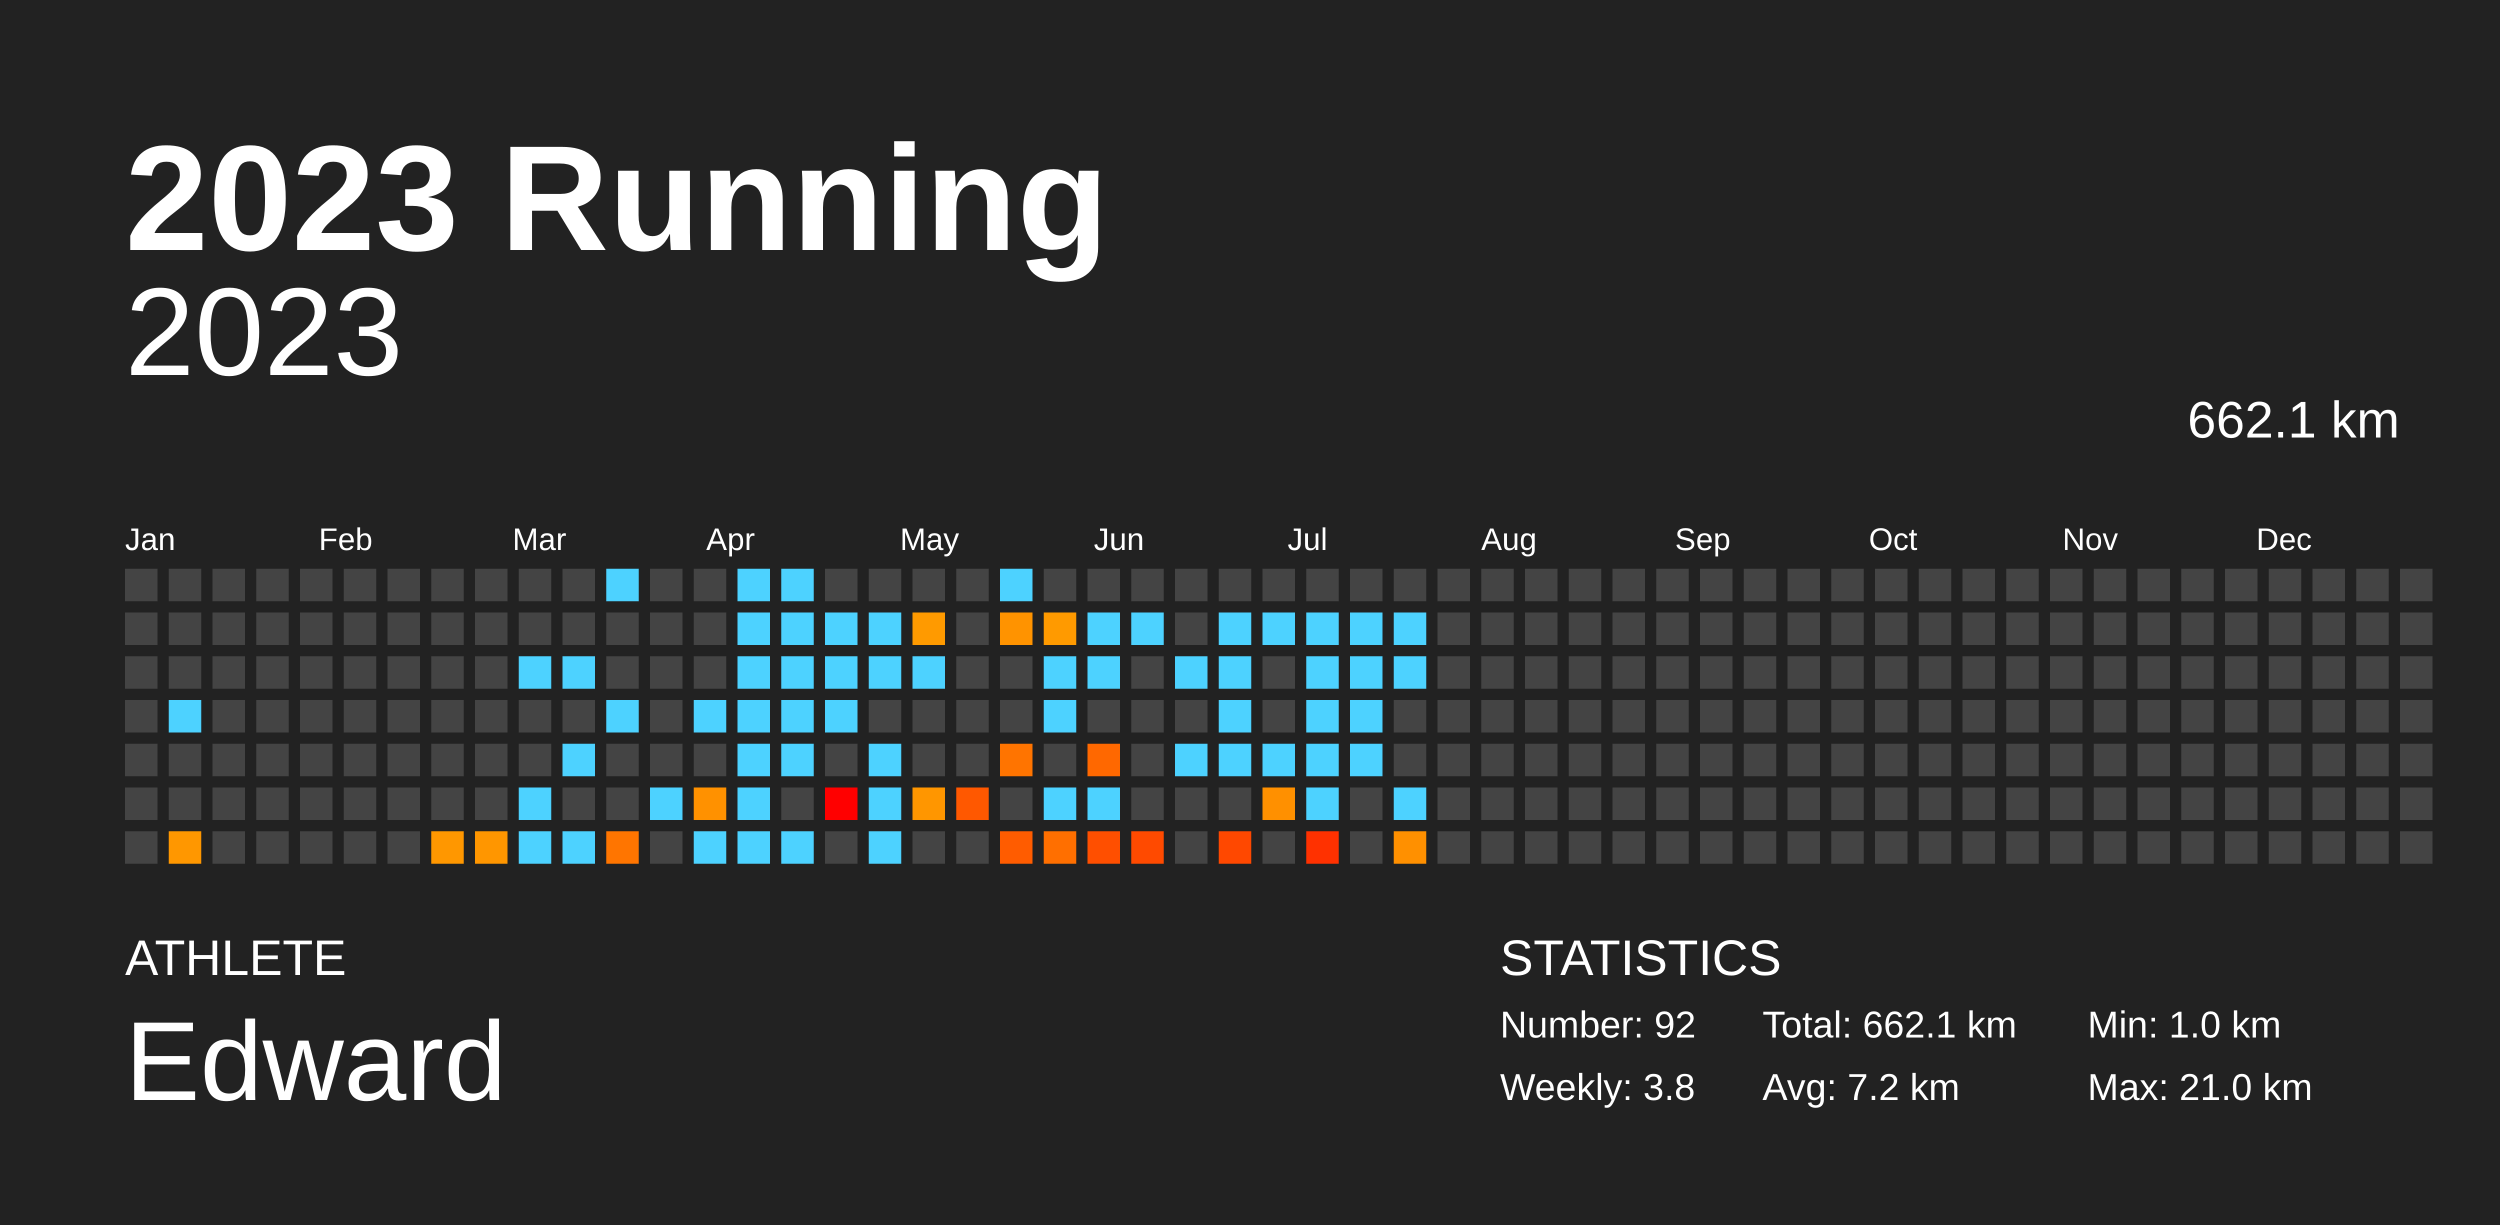
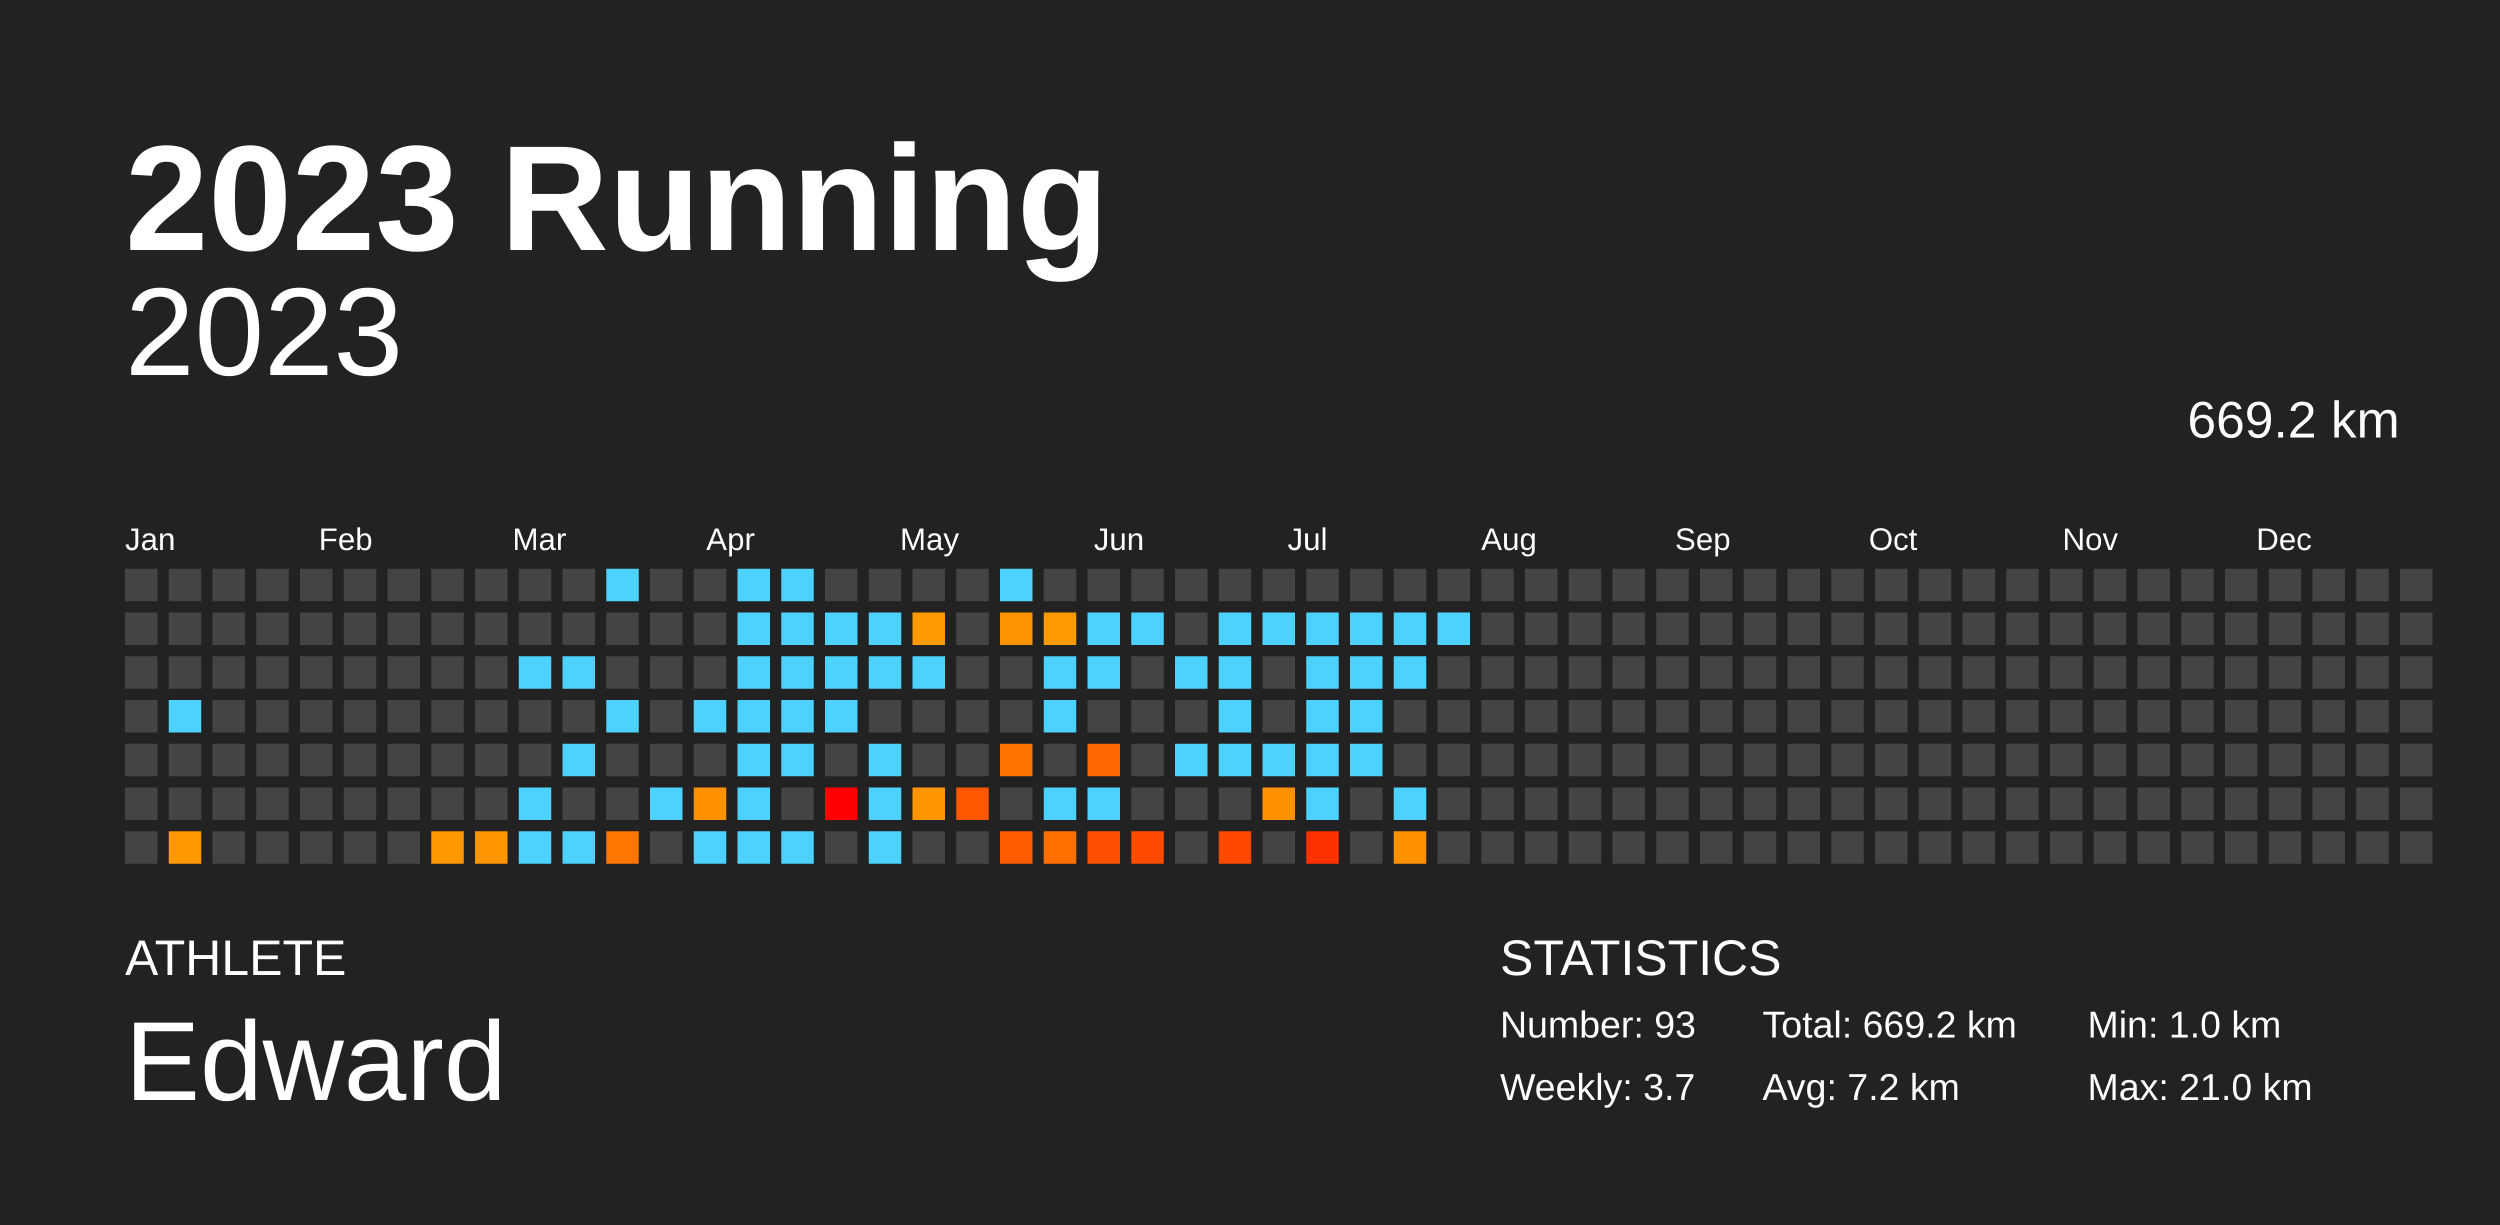
<svg xmlns="http://www.w3.org/2000/svg" baseProfile="full" height="98mm" version="1.1" viewBox="0,0,200,98" width="200mm">
  <defs />
  <rect fill="#222222" height="98" width="200" x="0" y="0" />
  <text fill="#FFFFFF" style="font-size:12px; font-family:Arial; font-weight:bold;" x="10" y="20">2023 Running</text>
  <text fill="#FFFFFF" style="font-size:4px; font-family:Arial" x="10" y="78">ATHLETE</text>
  <text fill="#FFFFFF" style="font-size:9px; font-family:Arial" x="10" y="88">Edward</text>
  <text fill="#FFFFFF" style="font-size:4px; font-family:Arial" x="120" y="78">STATISTICS</text>
-   <text fill="#FFFFFF" style="font-size:3px; font-family:Arial" x="120" y="83">Number: 92</text>
-   <text fill="#FFFFFF" style="font-size:3px; font-family:Arial" x="120" y="88">Weekly: 3.8</text>
-   <text fill="#FFFFFF" style="font-size:3px; font-family:Arial" x="141" y="83">Total: 662.1 km</text>
+   <text fill="#FFFFFF" style="font-size:3px; font-family:Arial" x="120" y="83">Number: 93</text>
+   <text fill="#FFFFFF" style="font-size:3px; font-family:Arial" x="120" y="88">Weekly: 3.7</text>
+   <text fill="#FFFFFF" style="font-size:3px; font-family:Arial" x="141" y="83">Total: 669.2 km</text>
  <text fill="#FFFFFF" style="font-size:3px; font-family:Arial" x="141" y="88">Avg: 7.2 km</text>
  <text fill="#FFFFFF" style="font-size:3px; font-family:Arial" x="167" y="83">Min: 1.0 km</text>
  <text fill="#FFFFFF" style="font-size:3px; font-family:Arial" x="167" y="88">Max: 21.0 km</text>
  <text alignment-baseline="hanging" fill="#FFFFFF" style="font-size:10.0px; font-family:Arial;" x="10" y="30">2023</text>
-   <text alignment-baseline="hanging" fill="#FFFFFF" style="font-size:4.125px; font-family:Arial;" x="175" y="35">662.1 km</text>
+   <text alignment-baseline="hanging" fill="#FFFFFF" style="font-size:4.125px; font-family:Arial;" x="175" y="35">669.2 km</text>
  <text fill="#FFFFFF" style="font-size:2.5px; font-family:Arial" x="10.0" y="44">Jan</text>
  <text fill="#FFFFFF" style="font-size:2.5px; font-family:Arial" x="25.5" y="44">Feb</text>
  <text fill="#FFFFFF" style="font-size:2.5px; font-family:Arial" x="41.0" y="44">Mar</text>
  <text fill="#FFFFFF" style="font-size:2.5px; font-family:Arial" x="56.5" y="44">Apr</text>
  <text fill="#FFFFFF" style="font-size:2.5px; font-family:Arial" x="72.0" y="44">May</text>
  <text fill="#FFFFFF" style="font-size:2.5px; font-family:Arial" x="87.5" y="44">Jun</text>
  <text fill="#FFFFFF" style="font-size:2.5px; font-family:Arial" x="103.0" y="44">Jul</text>
  <text fill="#FFFFFF" style="font-size:2.5px; font-family:Arial" x="118.5" y="44">Aug</text>
  <text fill="#FFFFFF" style="font-size:2.5px; font-family:Arial" x="134.0" y="44">Sep</text>
  <text fill="#FFFFFF" style="font-size:2.5px; font-family:Arial" x="149.5" y="44">Oct</text>
  <text fill="#FFFFFF" style="font-size:2.5px; font-family:Arial" x="165.0" y="44">Nov</text>
  <text fill="#FFFFFF" style="font-size:2.5px; font-family:Arial" x="180.5" y="44">Dec</text>
  <rect fill="#444444" height="2.6" width="2.6" x="10.0" y="45.5" />
  <rect fill="#444444" height="2.6" width="2.6" x="10.0" y="49.0" />
  <rect fill="#444444" height="2.6" width="2.6" x="10.0" y="52.5" />
  <rect fill="#444444" height="2.6" width="2.6" x="10.0" y="56.0" />
  <rect fill="#444444" height="2.6" width="2.6" x="10.0" y="59.5" />
  <rect fill="#444444" height="2.6" width="2.6" x="10.0" y="63.0" />
  <rect fill="#444444" height="2.6" width="2.6" x="10.0" y="66.5" />
  <rect fill="#444444" height="2.6" width="2.6" x="13.5" y="45.5" />
  <rect fill="#444444" height="2.6" width="2.6" x="13.5" y="49.0" />
  <rect fill="#444444" height="2.6" width="2.6" x="13.5" y="52.5" />
  <rect fill="#4dd2ff" height="2.6" width="2.6" x="13.5" y="56.0" />
  <rect fill="#444444" height="2.6" width="2.6" x="13.5" y="59.5" />
  <rect fill="#444444" height="2.6" width="2.6" x="13.5" y="63.0" />
  <rect fill="#ff9700" height="2.6" width="2.6" x="13.5" y="66.5" />
  <rect fill="#444444" height="2.6" width="2.6" x="17.0" y="45.5" />
  <rect fill="#444444" height="2.6" width="2.6" x="17.0" y="49.0" />
  <rect fill="#444444" height="2.6" width="2.6" x="17.0" y="52.5" />
  <rect fill="#444444" height="2.6" width="2.6" x="17.0" y="56.0" />
  <rect fill="#444444" height="2.6" width="2.6" x="17.0" y="59.5" />
  <rect fill="#444444" height="2.6" width="2.6" x="17.0" y="63.0" />
  <rect fill="#444444" height="2.6" width="2.6" x="17.0" y="66.5" />
  <rect fill="#444444" height="2.6" width="2.6" x="20.5" y="45.5" />
  <rect fill="#444444" height="2.6" width="2.6" x="20.5" y="49.0" />
  <rect fill="#444444" height="2.6" width="2.6" x="20.5" y="52.5" />
  <rect fill="#444444" height="2.6" width="2.6" x="20.5" y="56.0" />
  <rect fill="#444444" height="2.6" width="2.6" x="20.5" y="59.5" />
  <rect fill="#444444" height="2.6" width="2.6" x="20.5" y="63.0" />
  <rect fill="#444444" height="2.6" width="2.6" x="20.5" y="66.5" />
  <rect fill="#444444" height="2.6" width="2.6" x="24.0" y="45.5" />
  <rect fill="#444444" height="2.6" width="2.6" x="24.0" y="49.0" />
  <rect fill="#444444" height="2.6" width="2.6" x="24.0" y="52.5" />
  <rect fill="#444444" height="2.6" width="2.6" x="24.0" y="56.0" />
  <rect fill="#444444" height="2.6" width="2.6" x="24.0" y="59.5" />
  <rect fill="#444444" height="2.6" width="2.6" x="24.0" y="63.0" />
  <rect fill="#444444" height="2.6" width="2.6" x="24.0" y="66.5" />
  <rect fill="#444444" height="2.6" width="2.6" x="27.5" y="45.5" />
  <rect fill="#444444" height="2.6" width="2.6" x="27.5" y="49.0" />
  <rect fill="#444444" height="2.6" width="2.6" x="27.5" y="52.5" />
  <rect fill="#444444" height="2.6" width="2.6" x="27.5" y="56.0" />
  <rect fill="#444444" height="2.6" width="2.6" x="27.5" y="59.5" />
  <rect fill="#444444" height="2.6" width="2.6" x="27.5" y="63.0" />
  <rect fill="#444444" height="2.6" width="2.6" x="27.5" y="66.5" />
  <rect fill="#444444" height="2.6" width="2.6" x="31.0" y="45.5" />
  <rect fill="#444444" height="2.6" width="2.6" x="31.0" y="49.0" />
  <rect fill="#444444" height="2.6" width="2.6" x="31.0" y="52.5" />
  <rect fill="#444444" height="2.6" width="2.6" x="31.0" y="56.0" />
  <rect fill="#444444" height="2.6" width="2.6" x="31.0" y="59.5" />
  <rect fill="#444444" height="2.6" width="2.6" x="31.0" y="63.0" />
  <rect fill="#444444" height="2.6" width="2.6" x="31.0" y="66.5" />
  <rect fill="#444444" height="2.6" width="2.6" x="34.5" y="45.5" />
  <rect fill="#444444" height="2.6" width="2.6" x="34.5" y="49.0" />
  <rect fill="#444444" height="2.6" width="2.6" x="34.5" y="52.5" />
  <rect fill="#444444" height="2.6" width="2.6" x="34.5" y="56.0" />
  <rect fill="#444444" height="2.6" width="2.6" x="34.5" y="59.5" />
  <rect fill="#444444" height="2.6" width="2.6" x="34.5" y="63.0" />
  <rect fill="#ff9700" height="2.6" width="2.6" x="34.5" y="66.5" />
  <rect fill="#444444" height="2.6" width="2.6" x="38.0" y="45.5" />
  <rect fill="#444444" height="2.6" width="2.6" x="38.0" y="49.0" />
  <rect fill="#444444" height="2.6" width="2.6" x="38.0" y="52.5" />
  <rect fill="#444444" height="2.6" width="2.6" x="38.0" y="56.0" />
  <rect fill="#444444" height="2.6" width="2.6" x="38.0" y="59.5" />
  <rect fill="#444444" height="2.6" width="2.6" x="38.0" y="63.0" />
  <rect fill="#ff9600" height="2.6" width="2.6" x="38.0" y="66.5" />
  <rect fill="#444444" height="2.6" width="2.6" x="41.5" y="45.5" />
  <rect fill="#444444" height="2.6" width="2.6" x="41.5" y="49.0" />
  <rect fill="#4dd2ff" height="2.6" width="2.6" x="41.5" y="52.5" />
  <rect fill="#444444" height="2.6" width="2.6" x="41.5" y="56.0" />
  <rect fill="#444444" height="2.6" width="2.6" x="41.5" y="59.5" />
  <rect fill="#4dd2ff" height="2.6" width="2.6" x="41.5" y="63.0" />
  <rect fill="#4dd2ff" height="2.6" width="2.6" x="41.5" y="66.5" />
  <rect fill="#444444" height="2.6" width="2.6" x="45.0" y="45.5" />
  <rect fill="#444444" height="2.6" width="2.6" x="45.0" y="49.0" />
  <rect fill="#4dd2ff" height="2.6" width="2.6" x="45.0" y="52.5" />
  <rect fill="#444444" height="2.6" width="2.6" x="45.0" y="56.0" />
  <rect fill="#4dd2ff" height="2.6" width="2.6" x="45.0" y="59.5" />
  <rect fill="#444444" height="2.6" width="2.6" x="45.0" y="63.0" />
  <rect fill="#4dd2ff" height="2.6" width="2.6" x="45.0" y="66.5" />
  <rect fill="#4dd2ff" height="2.6" width="2.6" x="48.5" y="45.5" />
  <rect fill="#444444" height="2.6" width="2.6" x="48.5" y="49.0" />
  <rect fill="#444444" height="2.6" width="2.6" x="48.5" y="52.5" />
  <rect fill="#4dd2ff" height="2.6" width="2.6" x="48.5" y="56.0" />
  <rect fill="#444444" height="2.6" width="2.6" x="48.5" y="59.5" />
  <rect fill="#444444" height="2.6" width="2.6" x="48.5" y="63.0" />
  <rect fill="#ff7500" height="2.6" width="2.6" x="48.5" y="66.5" />
  <rect fill="#444444" height="2.6" width="2.6" x="52.0" y="45.5" />
  <rect fill="#444444" height="2.6" width="2.6" x="52.0" y="49.0" />
  <rect fill="#444444" height="2.6" width="2.6" x="52.0" y="52.5" />
  <rect fill="#444444" height="2.6" width="2.6" x="52.0" y="56.0" />
  <rect fill="#444444" height="2.6" width="2.6" x="52.0" y="59.5" />
  <rect fill="#4dd2ff" height="2.6" width="2.6" x="52.0" y="63.0" />
  <rect fill="#444444" height="2.6" width="2.6" x="52.0" y="66.5" />
  <rect fill="#444444" height="2.6" width="2.6" x="55.5" y="45.5" />
  <rect fill="#444444" height="2.6" width="2.6" x="55.5" y="49.0" />
  <rect fill="#444444" height="2.6" width="2.6" x="55.5" y="52.5" />
  <rect fill="#4dd2ff" height="2.6" width="2.6" x="55.5" y="56.0" />
  <rect fill="#444444" height="2.6" width="2.6" x="55.5" y="59.5" />
  <rect fill="#ff9100" height="2.6" width="2.6" x="55.5" y="63.0" />
  <rect fill="#4dd2ff" height="2.6" width="2.6" x="55.5" y="66.5" />
  <rect fill="#4dd2ff" height="2.6" width="2.6" x="59.0" y="45.5" />
  <rect fill="#4dd2ff" height="2.6" width="2.6" x="59.0" y="49.0" />
  <rect fill="#4dd2ff" height="2.6" width="2.6" x="59.0" y="52.5" />
  <rect fill="#4dd2ff" height="2.6" width="2.6" x="59.0" y="56.0" />
  <rect fill="#4dd2ff" height="2.6" width="2.6" x="59.0" y="59.5" />
  <rect fill="#4dd2ff" height="2.6" width="2.6" x="59.0" y="63.0" />
  <rect fill="#4dd2ff" height="2.6" width="2.6" x="59.0" y="66.5" />
  <rect fill="#4dd2ff" height="2.6" width="2.6" x="62.5" y="45.5" />
  <rect fill="#4dd2ff" height="2.6" width="2.6" x="62.5" y="49.0" />
  <rect fill="#4dd2ff" height="2.6" width="2.6" x="62.5" y="52.5" />
  <rect fill="#4dd2ff" height="2.6" width="2.6" x="62.5" y="56.0" />
  <rect fill="#4dd2ff" height="2.6" width="2.6" x="62.5" y="59.5" />
  <rect fill="#444444" height="2.6" width="2.6" x="62.5" y="63.0" />
  <rect fill="#4dd2ff" height="2.6" width="2.6" x="62.5" y="66.5" />
  <rect fill="#444444" height="2.6" width="2.6" x="66.0" y="45.5" />
  <rect fill="#4dd2ff" height="2.6" width="2.6" x="66.0" y="49.0" />
  <rect fill="#4dd2ff" height="2.6" width="2.6" x="66.0" y="52.5" />
  <rect fill="#4dd2ff" height="2.6" width="2.6" x="66.0" y="56.0" />
  <rect fill="#444444" height="2.6" width="2.6" x="66.0" y="59.5" />
  <rect fill="red" height="2.6" width="2.6" x="66.0" y="63.0" />
  <rect fill="#444444" height="2.6" width="2.6" x="66.0" y="66.5" />
  <rect fill="#444444" height="2.6" width="2.6" x="69.5" y="45.5" />
  <rect fill="#4dd2ff" height="2.6" width="2.6" x="69.5" y="49.0" />
  <rect fill="#4dd2ff" height="2.6" width="2.6" x="69.5" y="52.5" />
  <rect fill="#444444" height="2.6" width="2.6" x="69.5" y="56.0" />
  <rect fill="#4dd2ff" height="2.6" width="2.6" x="69.5" y="59.5" />
  <rect fill="#4dd2ff" height="2.6" width="2.6" x="69.5" y="63.0" />
  <rect fill="#4dd2ff" height="2.6" width="2.6" x="69.5" y="66.5" />
  <rect fill="#444444" height="2.6" width="2.6" x="73.0" y="45.5" />
  <rect fill="#ff9a00" height="2.6" width="2.6" x="73.0" y="49.0" />
  <rect fill="#4dd2ff" height="2.6" width="2.6" x="73.0" y="52.5" />
  <rect fill="#444444" height="2.6" width="2.6" x="73.0" y="56.0" />
  <rect fill="#444444" height="2.6" width="2.6" x="73.0" y="59.5" />
  <rect fill="#ff9600" height="2.6" width="2.6" x="73.0" y="63.0" />
  <rect fill="#444444" height="2.6" width="2.6" x="73.0" y="66.5" />
  <rect fill="#444444" height="2.6" width="2.6" x="76.5" y="45.5" />
  <rect fill="#444444" height="2.6" width="2.6" x="76.5" y="49.0" />
  <rect fill="#444444" height="2.6" width="2.6" x="76.5" y="52.5" />
  <rect fill="#444444" height="2.6" width="2.6" x="76.5" y="56.0" />
  <rect fill="#444444" height="2.6" width="2.6" x="76.5" y="59.5" />
  <rect fill="#ff5800" height="2.6" width="2.6" x="76.5" y="63.0" />
  <rect fill="#444444" height="2.6" width="2.6" x="76.5" y="66.5" />
  <rect fill="#4dd2ff" height="2.6" width="2.6" x="80.0" y="45.5" />
  <rect fill="#ff9300" height="2.6" width="2.6" x="80.0" y="49.0" />
  <rect fill="#444444" height="2.6" width="2.6" x="80.0" y="52.5" />
  <rect fill="#444444" height="2.6" width="2.6" x="80.0" y="56.0" />
  <rect fill="#ff7400" height="2.6" width="2.6" x="80.0" y="59.5" />
  <rect fill="#444444" height="2.6" width="2.6" x="80.0" y="63.0" />
  <rect fill="#ff5c00" height="2.6" width="2.6" x="80.0" y="66.5" />
  <rect fill="#444444" height="2.6" width="2.6" x="83.5" y="45.5" />
  <rect fill="#ff9a00" height="2.6" width="2.6" x="83.5" y="49.0" />
  <rect fill="#4dd2ff" height="2.6" width="2.6" x="83.5" y="52.5" />
  <rect fill="#4dd2ff" height="2.6" width="2.6" x="83.5" y="56.0" />
  <rect fill="#444444" height="2.6" width="2.6" x="83.5" y="59.5" />
  <rect fill="#4dd2ff" height="2.6" width="2.6" x="83.5" y="63.0" />
  <rect fill="#ff6f00" height="2.6" width="2.6" x="83.5" y="66.5" />
  <rect fill="#444444" height="2.6" width="2.6" x="87.0" y="45.5" />
  <rect fill="#4dd2ff" height="2.6" width="2.6" x="87.0" y="49.0" />
  <rect fill="#4dd2ff" height="2.6" width="2.6" x="87.0" y="52.5" />
  <rect fill="#444444" height="2.6" width="2.6" x="87.0" y="56.0" />
  <rect fill="#ff6800" height="2.6" width="2.6" x="87.0" y="59.5" />
  <rect fill="#4dd2ff" height="2.6" width="2.6" x="87.0" y="63.0" />
  <rect fill="#ff4f00" height="2.6" width="2.6" x="87.0" y="66.5" />
  <rect fill="#444444" height="2.6" width="2.6" x="90.5" y="45.5" />
  <rect fill="#4dd2ff" height="2.6" width="2.6" x="90.5" y="49.0" />
  <rect fill="#444444" height="2.6" width="2.6" x="90.5" y="52.5" />
  <rect fill="#444444" height="2.6" width="2.6" x="90.5" y="56.0" />
  <rect fill="#444444" height="2.6" width="2.6" x="90.5" y="59.5" />
  <rect fill="#444444" height="2.6" width="2.6" x="90.5" y="63.0" />
  <rect fill="#ff4a00" height="2.6" width="2.6" x="90.5" y="66.5" />
  <rect fill="#444444" height="2.6" width="2.6" x="94.0" y="45.5" />
  <rect fill="#444444" height="2.6" width="2.6" x="94.0" y="49.0" />
  <rect fill="#4dd2ff" height="2.6" width="2.6" x="94.0" y="52.5" />
  <rect fill="#444444" height="2.6" width="2.6" x="94.0" y="56.0" />
  <rect fill="#4dd2ff" height="2.6" width="2.6" x="94.0" y="59.5" />
  <rect fill="#444444" height="2.6" width="2.6" x="94.0" y="63.0" />
  <rect fill="#444444" height="2.6" width="2.6" x="94.0" y="66.5" />
  <rect fill="#444444" height="2.6" width="2.6" x="97.5" y="45.5" />
  <rect fill="#4dd2ff" height="2.6" width="2.6" x="97.5" y="49.0" />
  <rect fill="#4dd2ff" height="2.6" width="2.6" x="97.5" y="52.5" />
  <rect fill="#4dd2ff" height="2.6" width="2.6" x="97.5" y="56.0" />
  <rect fill="#4dd2ff" height="2.6" width="2.6" x="97.5" y="59.5" />
  <rect fill="#444444" height="2.6" width="2.6" x="97.5" y="63.0" />
  <rect fill="#ff4800" height="2.6" width="2.6" x="97.5" y="66.5" />
  <rect fill="#444444" height="2.6" width="2.6" x="101.0" y="45.5" />
  <rect fill="#4dd2ff" height="2.6" width="2.6" x="101.0" y="49.0" />
  <rect fill="#444444" height="2.6" width="2.6" x="101.0" y="52.5" />
  <rect fill="#444444" height="2.6" width="2.6" x="101.0" y="56.0" />
  <rect fill="#4dd2ff" height="2.6" width="2.6" x="101.0" y="59.5" />
  <rect fill="#ff9000" height="2.6" width="2.6" x="101.0" y="63.0" />
  <rect fill="#444444" height="2.6" width="2.6" x="101.0" y="66.5" />
  <rect fill="#444444" height="2.6" width="2.6" x="104.5" y="45.5" />
  <rect fill="#4dd2ff" height="2.6" width="2.6" x="104.5" y="49.0" />
  <rect fill="#4dd2ff" height="2.6" width="2.6" x="104.5" y="52.5" />
  <rect fill="#4dd2ff" height="2.6" width="2.6" x="104.5" y="56.0" />
  <rect fill="#4dd2ff" height="2.6" width="2.6" x="104.5" y="59.5" />
  <rect fill="#4dd2ff" height="2.6" width="2.6" x="104.5" y="63.0" />
  <rect fill="#ff3100" height="2.6" width="2.6" x="104.5" y="66.5" />
  <rect fill="#444444" height="2.6" width="2.6" x="108.0" y="45.5" />
  <rect fill="#4dd2ff" height="2.6" width="2.6" x="108.0" y="49.0" />
  <rect fill="#4dd2ff" height="2.6" width="2.6" x="108.0" y="52.5" />
  <rect fill="#4dd2ff" height="2.6" width="2.6" x="108.0" y="56.0" />
  <rect fill="#4dd2ff" height="2.6" width="2.6" x="108.0" y="59.5" />
  <rect fill="#444444" height="2.6" width="2.6" x="108.0" y="63.0" />
  <rect fill="#444444" height="2.6" width="2.6" x="108.0" y="66.5" />
  <rect fill="#444444" height="2.6" width="2.6" x="111.5" y="45.5" />
  <rect fill="#4dd2ff" height="2.6" width="2.6" x="111.5" y="49.0" />
  <rect fill="#4dd2ff" height="2.6" width="2.6" x="111.5" y="52.5" />
  <rect fill="#444444" height="2.6" width="2.6" x="111.5" y="56.0" />
  <rect fill="#444444" height="2.6" width="2.6" x="111.5" y="59.5" />
  <rect fill="#4dd2ff" height="2.6" width="2.6" x="111.5" y="63.0" />
  <rect fill="#ff9000" height="2.6" width="2.6" x="111.5" y="66.5" />
  <rect fill="#444444" height="2.6" width="2.6" x="115.0" y="45.5" />
-   <rect fill="#444444" height="2.6" width="2.6" x="115.0" y="49.0" />
+   <rect fill="#4dd2ff" height="2.6" width="2.6" x="115.0" y="49.0" />
  <rect fill="#444444" height="2.6" width="2.6" x="115.0" y="52.5" />
  <rect fill="#444444" height="2.6" width="2.6" x="115.0" y="56.0" />
  <rect fill="#444444" height="2.6" width="2.6" x="115.0" y="59.5" />
  <rect fill="#444444" height="2.6" width="2.6" x="115.0" y="63.0" />
  <rect fill="#444444" height="2.6" width="2.6" x="115.0" y="66.5" />
  <rect fill="#444444" height="2.6" width="2.6" x="118.5" y="45.5" />
  <rect fill="#444444" height="2.6" width="2.6" x="118.5" y="49.0" />
  <rect fill="#444444" height="2.6" width="2.6" x="118.5" y="52.5" />
  <rect fill="#444444" height="2.6" width="2.6" x="118.5" y="56.0" />
  <rect fill="#444444" height="2.6" width="2.6" x="118.5" y="59.5" />
  <rect fill="#444444" height="2.6" width="2.6" x="118.5" y="63.0" />
  <rect fill="#444444" height="2.6" width="2.6" x="118.5" y="66.5" />
  <rect fill="#444444" height="2.6" width="2.6" x="122.0" y="45.5" />
  <rect fill="#444444" height="2.6" width="2.6" x="122.0" y="49.0" />
  <rect fill="#444444" height="2.6" width="2.6" x="122.0" y="52.5" />
  <rect fill="#444444" height="2.6" width="2.6" x="122.0" y="56.0" />
  <rect fill="#444444" height="2.6" width="2.6" x="122.0" y="59.5" />
  <rect fill="#444444" height="2.6" width="2.6" x="122.0" y="63.0" />
  <rect fill="#444444" height="2.6" width="2.6" x="122.0" y="66.5" />
  <rect fill="#444444" height="2.6" width="2.6" x="125.5" y="45.5" />
  <rect fill="#444444" height="2.6" width="2.6" x="125.5" y="49.0" />
  <rect fill="#444444" height="2.6" width="2.6" x="125.5" y="52.5" />
  <rect fill="#444444" height="2.6" width="2.6" x="125.5" y="56.0" />
  <rect fill="#444444" height="2.6" width="2.6" x="125.5" y="59.5" />
  <rect fill="#444444" height="2.6" width="2.6" x="125.5" y="63.0" />
  <rect fill="#444444" height="2.6" width="2.6" x="125.5" y="66.5" />
  <rect fill="#444444" height="2.6" width="2.6" x="129.0" y="45.5" />
  <rect fill="#444444" height="2.6" width="2.6" x="129.0" y="49.0" />
  <rect fill="#444444" height="2.6" width="2.6" x="129.0" y="52.5" />
  <rect fill="#444444" height="2.6" width="2.6" x="129.0" y="56.0" />
  <rect fill="#444444" height="2.6" width="2.6" x="129.0" y="59.5" />
  <rect fill="#444444" height="2.6" width="2.6" x="129.0" y="63.0" />
  <rect fill="#444444" height="2.6" width="2.6" x="129.0" y="66.5" />
  <rect fill="#444444" height="2.6" width="2.6" x="132.5" y="45.5" />
  <rect fill="#444444" height="2.6" width="2.6" x="132.5" y="49.0" />
  <rect fill="#444444" height="2.6" width="2.6" x="132.5" y="52.5" />
  <rect fill="#444444" height="2.6" width="2.6" x="132.5" y="56.0" />
  <rect fill="#444444" height="2.6" width="2.6" x="132.5" y="59.5" />
  <rect fill="#444444" height="2.6" width="2.6" x="132.5" y="63.0" />
  <rect fill="#444444" height="2.6" width="2.6" x="132.5" y="66.5" />
  <rect fill="#444444" height="2.6" width="2.6" x="136.0" y="45.5" />
  <rect fill="#444444" height="2.6" width="2.6" x="136.0" y="49.0" />
  <rect fill="#444444" height="2.6" width="2.6" x="136.0" y="52.5" />
  <rect fill="#444444" height="2.6" width="2.6" x="136.0" y="56.0" />
  <rect fill="#444444" height="2.6" width="2.6" x="136.0" y="59.5" />
  <rect fill="#444444" height="2.6" width="2.6" x="136.0" y="63.0" />
  <rect fill="#444444" height="2.6" width="2.6" x="136.0" y="66.5" />
  <rect fill="#444444" height="2.6" width="2.6" x="139.5" y="45.5" />
  <rect fill="#444444" height="2.6" width="2.6" x="139.5" y="49.0" />
  <rect fill="#444444" height="2.6" width="2.6" x="139.5" y="52.5" />
  <rect fill="#444444" height="2.6" width="2.6" x="139.5" y="56.0" />
  <rect fill="#444444" height="2.6" width="2.6" x="139.5" y="59.5" />
  <rect fill="#444444" height="2.6" width="2.6" x="139.5" y="63.0" />
  <rect fill="#444444" height="2.6" width="2.6" x="139.5" y="66.5" />
  <rect fill="#444444" height="2.6" width="2.6" x="143.0" y="45.5" />
  <rect fill="#444444" height="2.6" width="2.6" x="143.0" y="49.0" />
  <rect fill="#444444" height="2.6" width="2.6" x="143.0" y="52.5" />
  <rect fill="#444444" height="2.6" width="2.6" x="143.0" y="56.0" />
  <rect fill="#444444" height="2.6" width="2.6" x="143.0" y="59.5" />
  <rect fill="#444444" height="2.6" width="2.6" x="143.0" y="63.0" />
  <rect fill="#444444" height="2.6" width="2.6" x="143.0" y="66.5" />
  <rect fill="#444444" height="2.6" width="2.6" x="146.5" y="45.5" />
  <rect fill="#444444" height="2.6" width="2.6" x="146.5" y="49.0" />
  <rect fill="#444444" height="2.6" width="2.6" x="146.5" y="52.5" />
  <rect fill="#444444" height="2.6" width="2.6" x="146.5" y="56.0" />
  <rect fill="#444444" height="2.6" width="2.6" x="146.5" y="59.5" />
  <rect fill="#444444" height="2.6" width="2.6" x="146.5" y="63.0" />
  <rect fill="#444444" height="2.6" width="2.6" x="146.5" y="66.5" />
  <rect fill="#444444" height="2.6" width="2.6" x="150.0" y="45.5" />
  <rect fill="#444444" height="2.6" width="2.6" x="150.0" y="49.0" />
  <rect fill="#444444" height="2.6" width="2.6" x="150.0" y="52.5" />
  <rect fill="#444444" height="2.6" width="2.6" x="150.0" y="56.0" />
  <rect fill="#444444" height="2.6" width="2.6" x="150.0" y="59.5" />
  <rect fill="#444444" height="2.6" width="2.6" x="150.0" y="63.0" />
  <rect fill="#444444" height="2.6" width="2.6" x="150.0" y="66.5" />
  <rect fill="#444444" height="2.6" width="2.6" x="153.5" y="45.5" />
  <rect fill="#444444" height="2.6" width="2.6" x="153.5" y="49.0" />
  <rect fill="#444444" height="2.6" width="2.6" x="153.5" y="52.5" />
  <rect fill="#444444" height="2.6" width="2.6" x="153.5" y="56.0" />
  <rect fill="#444444" height="2.6" width="2.6" x="153.5" y="59.5" />
  <rect fill="#444444" height="2.6" width="2.6" x="153.5" y="63.0" />
  <rect fill="#444444" height="2.6" width="2.6" x="153.5" y="66.5" />
  <rect fill="#444444" height="2.6" width="2.6" x="157.0" y="45.5" />
  <rect fill="#444444" height="2.6" width="2.6" x="157.0" y="49.0" />
  <rect fill="#444444" height="2.6" width="2.6" x="157.0" y="52.5" />
  <rect fill="#444444" height="2.6" width="2.6" x="157.0" y="56.0" />
  <rect fill="#444444" height="2.6" width="2.6" x="157.0" y="59.5" />
  <rect fill="#444444" height="2.6" width="2.6" x="157.0" y="63.0" />
  <rect fill="#444444" height="2.6" width="2.6" x="157.0" y="66.5" />
  <rect fill="#444444" height="2.6" width="2.6" x="160.5" y="45.5" />
  <rect fill="#444444" height="2.6" width="2.6" x="160.5" y="49.0" />
  <rect fill="#444444" height="2.6" width="2.6" x="160.5" y="52.5" />
  <rect fill="#444444" height="2.6" width="2.6" x="160.5" y="56.0" />
  <rect fill="#444444" height="2.6" width="2.6" x="160.5" y="59.5" />
  <rect fill="#444444" height="2.6" width="2.6" x="160.5" y="63.0" />
  <rect fill="#444444" height="2.6" width="2.6" x="160.5" y="66.5" />
  <rect fill="#444444" height="2.6" width="2.6" x="164.0" y="45.5" />
  <rect fill="#444444" height="2.6" width="2.6" x="164.0" y="49.0" />
  <rect fill="#444444" height="2.6" width="2.6" x="164.0" y="52.5" />
  <rect fill="#444444" height="2.6" width="2.6" x="164.0" y="56.0" />
  <rect fill="#444444" height="2.6" width="2.6" x="164.0" y="59.5" />
  <rect fill="#444444" height="2.6" width="2.6" x="164.0" y="63.0" />
  <rect fill="#444444" height="2.6" width="2.6" x="164.0" y="66.5" />
  <rect fill="#444444" height="2.6" width="2.6" x="167.5" y="45.5" />
  <rect fill="#444444" height="2.6" width="2.6" x="167.5" y="49.0" />
  <rect fill="#444444" height="2.6" width="2.6" x="167.5" y="52.5" />
  <rect fill="#444444" height="2.6" width="2.6" x="167.5" y="56.0" />
  <rect fill="#444444" height="2.6" width="2.6" x="167.5" y="59.5" />
  <rect fill="#444444" height="2.6" width="2.6" x="167.5" y="63.0" />
  <rect fill="#444444" height="2.6" width="2.6" x="167.5" y="66.5" />
  <rect fill="#444444" height="2.6" width="2.6" x="171.0" y="45.5" />
  <rect fill="#444444" height="2.6" width="2.6" x="171.0" y="49.0" />
  <rect fill="#444444" height="2.6" width="2.6" x="171.0" y="52.5" />
  <rect fill="#444444" height="2.6" width="2.6" x="171.0" y="56.0" />
  <rect fill="#444444" height="2.6" width="2.6" x="171.0" y="59.5" />
  <rect fill="#444444" height="2.6" width="2.6" x="171.0" y="63.0" />
  <rect fill="#444444" height="2.6" width="2.6" x="171.0" y="66.5" />
  <rect fill="#444444" height="2.6" width="2.6" x="174.5" y="45.5" />
  <rect fill="#444444" height="2.6" width="2.6" x="174.5" y="49.0" />
  <rect fill="#444444" height="2.6" width="2.6" x="174.5" y="52.5" />
  <rect fill="#444444" height="2.6" width="2.6" x="174.5" y="56.0" />
  <rect fill="#444444" height="2.6" width="2.6" x="174.5" y="59.5" />
  <rect fill="#444444" height="2.6" width="2.6" x="174.5" y="63.0" />
  <rect fill="#444444" height="2.6" width="2.6" x="174.5" y="66.5" />
  <rect fill="#444444" height="2.6" width="2.6" x="178.0" y="45.5" />
  <rect fill="#444444" height="2.6" width="2.6" x="178.0" y="49.0" />
  <rect fill="#444444" height="2.6" width="2.6" x="178.0" y="52.5" />
  <rect fill="#444444" height="2.6" width="2.6" x="178.0" y="56.0" />
  <rect fill="#444444" height="2.6" width="2.6" x="178.0" y="59.5" />
  <rect fill="#444444" height="2.6" width="2.6" x="178.0" y="63.0" />
  <rect fill="#444444" height="2.6" width="2.6" x="178.0" y="66.5" />
  <rect fill="#444444" height="2.6" width="2.6" x="181.5" y="45.5" />
  <rect fill="#444444" height="2.6" width="2.6" x="181.5" y="49.0" />
  <rect fill="#444444" height="2.6" width="2.6" x="181.5" y="52.5" />
  <rect fill="#444444" height="2.6" width="2.6" x="181.5" y="56.0" />
  <rect fill="#444444" height="2.6" width="2.6" x="181.5" y="59.5" />
  <rect fill="#444444" height="2.6" width="2.6" x="181.5" y="63.0" />
  <rect fill="#444444" height="2.6" width="2.6" x="181.5" y="66.5" />
  <rect fill="#444444" height="2.6" width="2.6" x="185.0" y="45.5" />
  <rect fill="#444444" height="2.6" width="2.6" x="185.0" y="49.0" />
  <rect fill="#444444" height="2.6" width="2.6" x="185.0" y="52.5" />
  <rect fill="#444444" height="2.6" width="2.6" x="185.0" y="56.0" />
  <rect fill="#444444" height="2.6" width="2.6" x="185.0" y="59.5" />
  <rect fill="#444444" height="2.6" width="2.6" x="185.0" y="63.0" />
  <rect fill="#444444" height="2.6" width="2.6" x="185.0" y="66.5" />
  <rect fill="#444444" height="2.6" width="2.6" x="188.5" y="45.5" />
  <rect fill="#444444" height="2.6" width="2.6" x="188.5" y="49.0" />
  <rect fill="#444444" height="2.6" width="2.6" x="188.5" y="52.5" />
  <rect fill="#444444" height="2.6" width="2.6" x="188.5" y="56.0" />
  <rect fill="#444444" height="2.6" width="2.6" x="188.5" y="59.5" />
  <rect fill="#444444" height="2.6" width="2.6" x="188.5" y="63.0" />
  <rect fill="#444444" height="2.6" width="2.6" x="188.5" y="66.5" />
  <rect fill="#444444" height="2.6" width="2.6" x="192.0" y="45.5" />
  <rect fill="#444444" height="2.6" width="2.6" x="192.0" y="49.0" />
  <rect fill="#444444" height="2.6" width="2.6" x="192.0" y="52.5" />
  <rect fill="#444444" height="2.6" width="2.6" x="192.0" y="56.0" />
  <rect fill="#444444" height="2.6" width="2.6" x="192.0" y="59.5" />
  <rect fill="#444444" height="2.6" width="2.6" x="192.0" y="63.0" />
  <rect fill="#444444" height="2.6" width="2.6" x="192.0" y="66.5" />
</svg>
